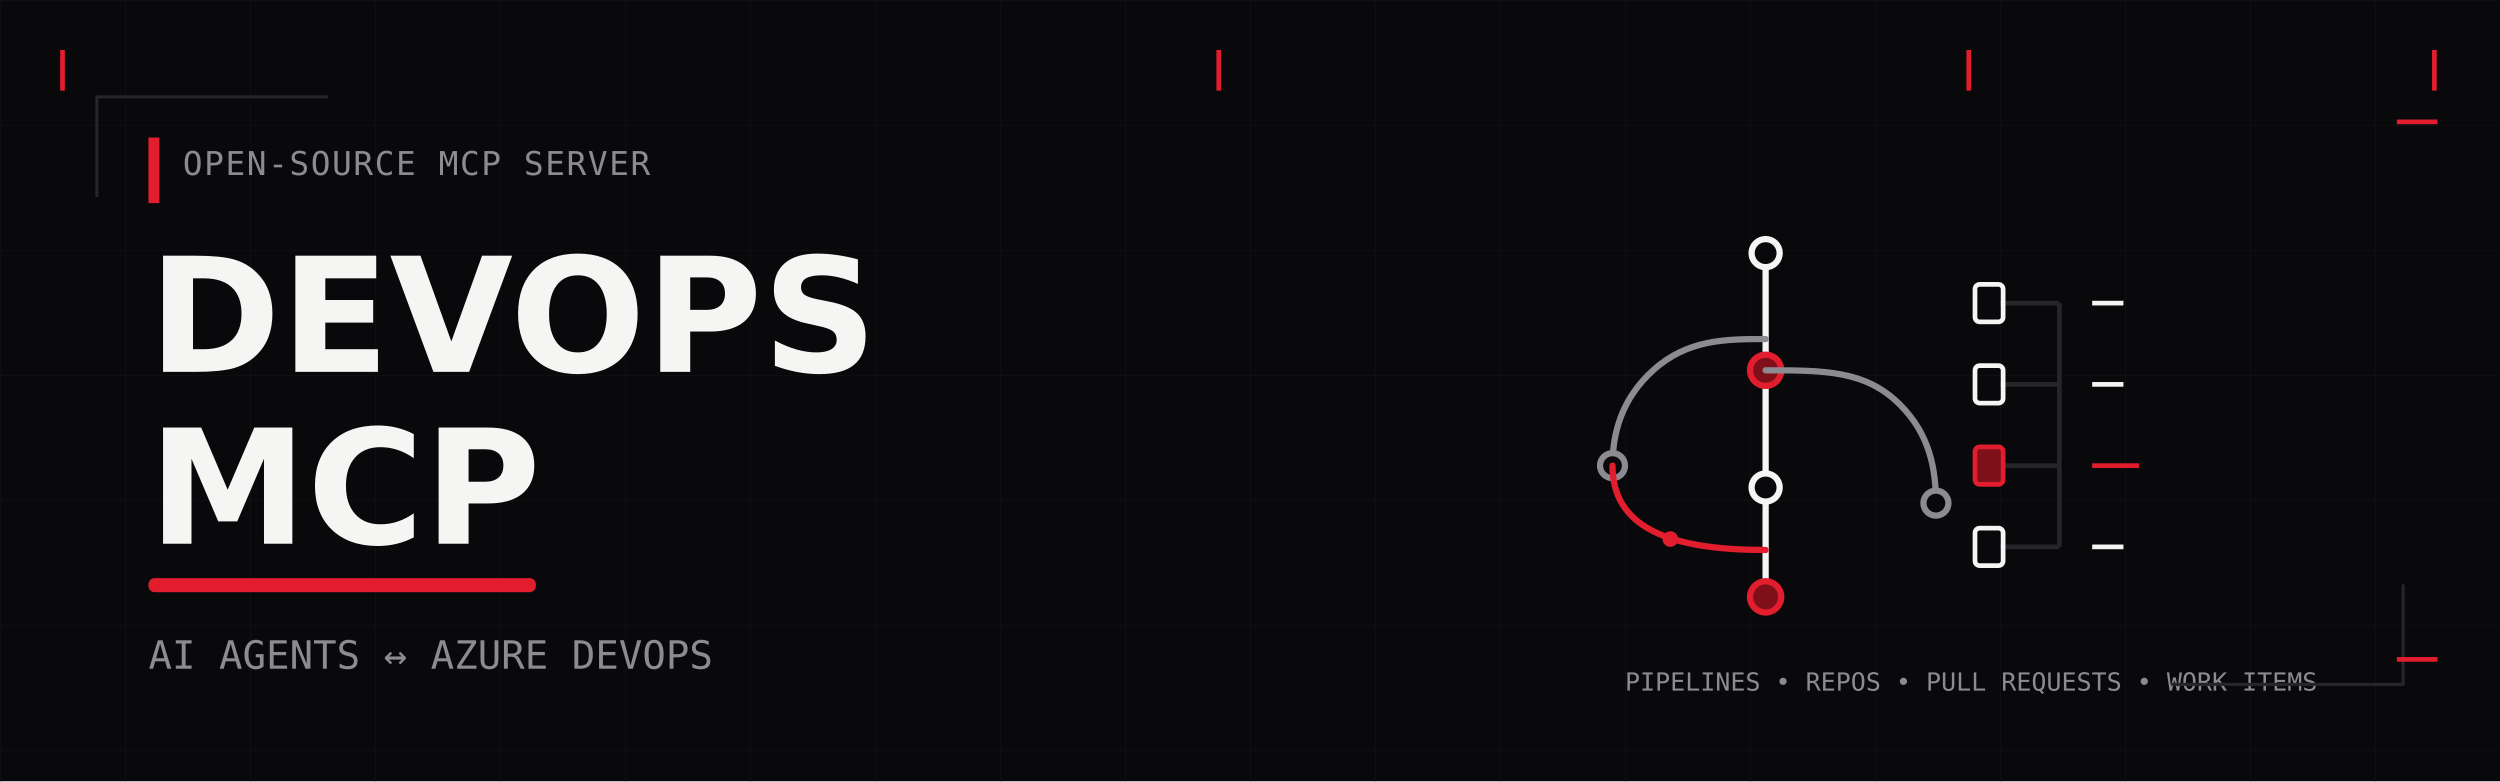
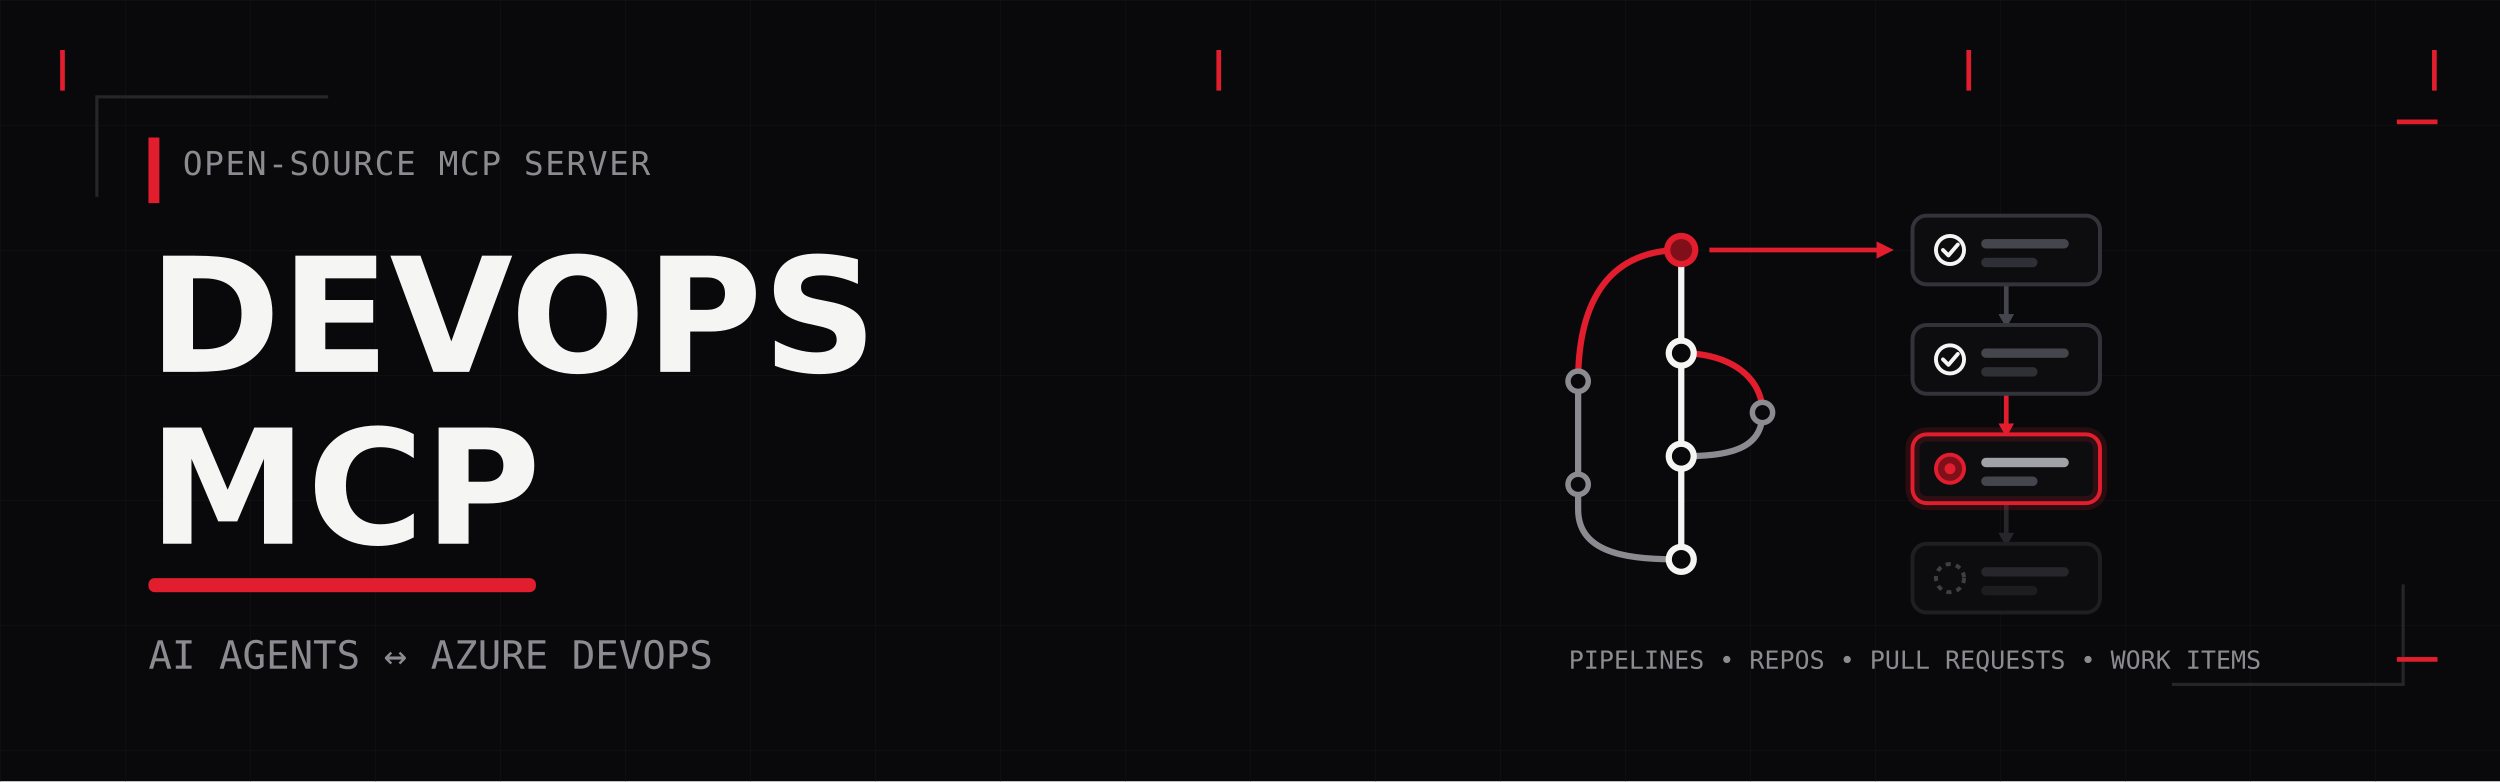
<svg xmlns="http://www.w3.org/2000/svg" width="1600" height="500" viewBox="0 0 1600 500">
  <rect width="100%" height="100%" fill="#09090b" />
  <defs>
    <pattern id="grid" width="80" height="80" patternUnits="userSpaceOnUse">
      <path d="M 80 0 L 0 0 0 80" fill="none" stroke="#111114" stroke-width="1" />
    </pattern>
  </defs>
  <rect width="100%" height="100%" fill="url(#grid)" />
  <g font-family="DejaVu Sans Mono, monospace">
    <rect x="95" y="88" width="7" height="42" fill="#e11d2e" />
    <text x="117" y="112" font-size="21" fill="#8b8b91" letter-spacing="1">OPEN-SOURCE MCP SERVER</text>
    <text x="95" y="238" font-family="DejaVu Sans, sans-serif" font-size="102" font-weight="700" fill="#f5f5f4">DEVOPS</text>
    <text x="95" y="348" font-family="DejaVu Sans, sans-serif" font-size="102" font-weight="700" fill="#f5f5f4">MCP</text>
    <rect x="95" y="370" width="248" height="9" rx="4" fill="#e11d2e" />
    <text x="95" y="428" font-size="25" fill="#8b8b91">AI AGENTS  ↔  AZURE DEVOPS</text>
-     <g transform="translate(980 132)">
-       <line x1="150" y1="30" x2="150" y2="250" stroke="#f5f5f4" stroke-width="4" stroke-linecap="round" />
-       <circle cx="150" cy="30" r="9" fill="#09090b" stroke="#f5f5f4" stroke-width="4" />
-       <circle cx="150" cy="105" r="10" fill="#7f101a" stroke="#e11d2e" stroke-width="4" />
-       <circle cx="150" cy="180" r="9" fill="#09090b" stroke="#f5f5f4" stroke-width="4" />
-       <circle cx="150" cy="250" r="10" fill="#7f101a" stroke="#e11d2e" stroke-width="4" />
-       <path d="M150 85 C125 85 100 85 78 105 C58 123 52 145 52 166" fill="none" stroke="#8b8b91" stroke-width="4" stroke-linecap="round" />
-       <circle cx="52" cy="166" r="8" fill="#09090b" stroke="#8b8b91" stroke-width="4" />
-       <path d="M52 166 C52 205 87 220 150 220" fill="none" stroke="#e11d2e" stroke-width="4" stroke-linecap="round" />
-       <circle cx="89" cy="213" r="5" fill="#e11d2e" />
-       <path d="M150 105 C188 105 214 105 236 127 C255 146 259 168 259 190" fill="none" stroke="#8b8b91" stroke-width="4" stroke-linecap="round" />
-       <circle cx="259" cy="190" r="8" fill="#09090b" stroke="#8b8b91" stroke-width="4" />
-       <line x1="338" y1="62" x2="338" y2="218" stroke="#25252a" stroke-width="3" />
-       <line x1="338" y1="62" x2="300" y2="62" stroke="#25252a" stroke-width="3" />
-       <line x1="338" y1="114" x2="300" y2="114" stroke="#25252a" stroke-width="3" />
-       <line x1="338" y1="166" x2="300" y2="166" stroke="#25252a" stroke-width="3" />
-       <line x1="338" y1="218" x2="300" y2="218" stroke="#25252a" stroke-width="3" />
-       <rect x="284" y="50" width="18" height="24" rx="3" fill="none" stroke="#f5f5f4" stroke-width="3" />
-       <rect x="284" y="102" width="18" height="24" rx="3" fill="none" stroke="#f5f5f4" stroke-width="3" />
-       <rect x="284" y="154" width="18" height="24" rx="3" fill="#7f101a" stroke="#e11d2e" stroke-width="3" />
-       <rect x="284" y="206" width="18" height="24" rx="3" fill="none" stroke="#f5f5f4" stroke-width="3" />
-       <line x1="359" y1="62" x2="379" y2="62" stroke="#f5f5f4" stroke-width="3" />
-       <line x1="359" y1="114" x2="379" y2="114" stroke="#f5f5f4" stroke-width="3" />
-       <line x1="359" y1="166" x2="389" y2="166" stroke="#e11d2e" stroke-width="3" />
-       <line x1="359" y1="218" x2="379" y2="218" stroke="#f5f5f4" stroke-width="3" />
+     <g transform="translate(980 120)">
+       <g fill="none" stroke-width="4" stroke-linecap="round">
+         <path d="M96 238 C66 238 30 236 30 206 L30 124" stroke="#8b8b91" />
+         <path d="M30 124 C30 78 46 40 96 40" stroke="#e11d2e" />
+         <path d="M96 172 C126 172 148 168 148 144" stroke="#8b8b91" />
+         <path d="M148 144 C148 122 128 106 96 106" stroke="#e11d2e" />
+         <line x1="96" y1="40" x2="96" y2="238" stroke="#f5f5f4" />
+       </g>
+       <g fill="#09090b" stroke-width="4">
+         <circle cx="96" cy="106" r="8" stroke="#f5f5f4" />
+         <circle cx="96" cy="172" r="8" stroke="#f5f5f4" />
+         <circle cx="96" cy="238" r="8" stroke="#f5f5f4" />
+         <circle cx="30" cy="190" r="6.5" stroke="#8b8b91" stroke-width="3.5" />
+         <circle cx="30" cy="124" r="6.5" stroke="#8b8b91" stroke-width="3.5" />
+         <circle cx="148" cy="144" r="6.5" stroke="#8b8b91" stroke-width="3.5" />
+       </g>
+       <circle cx="96" cy="40" r="9" fill="#7f101a" stroke="#e11d2e" stroke-width="4" />
+       <line x1="114" y1="40" x2="222" y2="40" stroke="#e11d2e" stroke-width="3" />
+       <path d="M232 40 L221 34.5 L221 45.5 Z" fill="#e11d2e" />
+       <g stroke-width="3">
+         <line x1="304" y1="62" x2="304" y2="86" stroke="#45454e" />
+         <path d="M304 90 L299 81 L309 81 Z" fill="#45454e" stroke="none" />
+         <line x1="304" y1="132" x2="304" y2="156" stroke="#e11d2e" />
+         <path d="M304 160 L299 151 L309 151 Z" fill="#e11d2e" stroke="none" />
+         <line x1="304" y1="202" x2="304" y2="226" stroke="#26262c" />
+         <path d="M304 230 L299 221 L309 221 Z" fill="#26262c" stroke="none" />
+       </g>
+       <g fill="#0d0d10" stroke-width="2.5">
+         <rect x="244" y="18" width="120" height="44" rx="9" stroke="#33333b" />
+         <rect x="244" y="88" width="120" height="44" rx="9" stroke="#33333b" />
+         <rect x="244" y="158" width="120" height="44" rx="9" stroke="#e11d2e" />
+         <rect x="244" y="228" width="120" height="44" rx="9" stroke="#1e1e23" />
+       </g>
+       <rect x="244" y="158" width="120" height="44" rx="9" fill="none" stroke="#e11d2e" stroke-width="9" opacity="0.16" />
+       <g fill="none" stroke="#f5f5f4" stroke-width="2.5" stroke-linecap="round" stroke-linejoin="round">
+         <circle cx="268" cy="40" r="9" />
+         <path d="M263.5 40 L267 43.5 L273 36.5" />
+         <circle cx="268" cy="110" r="9" />
+         <path d="M263.5 110 L267 113.5 L273 106.5" />
+       </g>
+       <circle cx="268" cy="180" r="9" fill="#7f101a" stroke="#e11d2e" stroke-width="2.5" />
+       <circle cx="268" cy="180" r="3.5" fill="#e11d2e" />
+       <circle cx="268" cy="250" r="9" fill="none" stroke="#3f3f46" stroke-width="2.5" stroke-dasharray="3.2 3.4" />
+       <g>
+         <rect x="288" y="33" width="56" height="6" rx="3" fill="#45454e" />
+         <rect x="288" y="45" width="36" height="6" rx="3" fill="#2f2f36" />
+         <rect x="288" y="103" width="56" height="6" rx="3" fill="#45454e" />
+         <rect x="288" y="115" width="36" height="6" rx="3" fill="#2f2f36" />
+         <rect x="288" y="173" width="56" height="6" rx="3" fill="#a1a1a8" />
+         <rect x="288" y="185" width="36" height="6" rx="3" fill="#45454e" />
+         <rect x="288" y="243" width="56" height="6" rx="3" fill="#26262c" />
+         <rect x="288" y="255" width="36" height="6" rx="3" fill="#1c1c21" />
+       </g>
    </g>
-     <text x="1040" y="442" font-size="16" fill="#8b8b91">PIPELINES  •  REPOS  •  PULL REQUESTS  •  WORK ITEMS</text>
+     <text x="1004" y="428" font-size="16" fill="#8b8b91">PIPELINES  •  REPOS  •  PULL REQUESTS  •  WORK ITEMS</text>
  </g>
  <g stroke="#25252a" stroke-width="2" fill="none">
    <path d="M62 126 V62 H210" />
    <path d="M1538 374 V438 H1390" />
  </g>
  <g stroke="#e11d2e" stroke-width="3">
    <line x1="40" y1="32" x2="40" y2="58" />
    <line x1="780" y1="32" x2="780" y2="58" />
    <line x1="1260" y1="32" x2="1260" y2="58" />
    <line x1="1558" y1="32" x2="1558" y2="58" />
    <line x1="1534" y1="78" x2="1560" y2="78" />
    <line x1="1534" y1="422" x2="1560" y2="422" />
  </g>
</svg>
